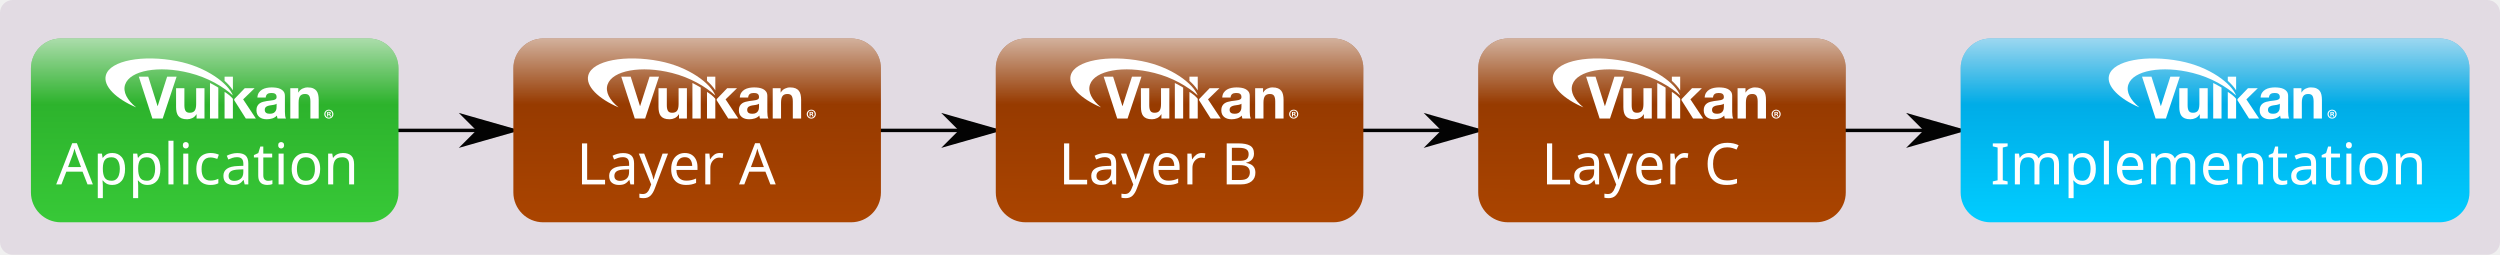
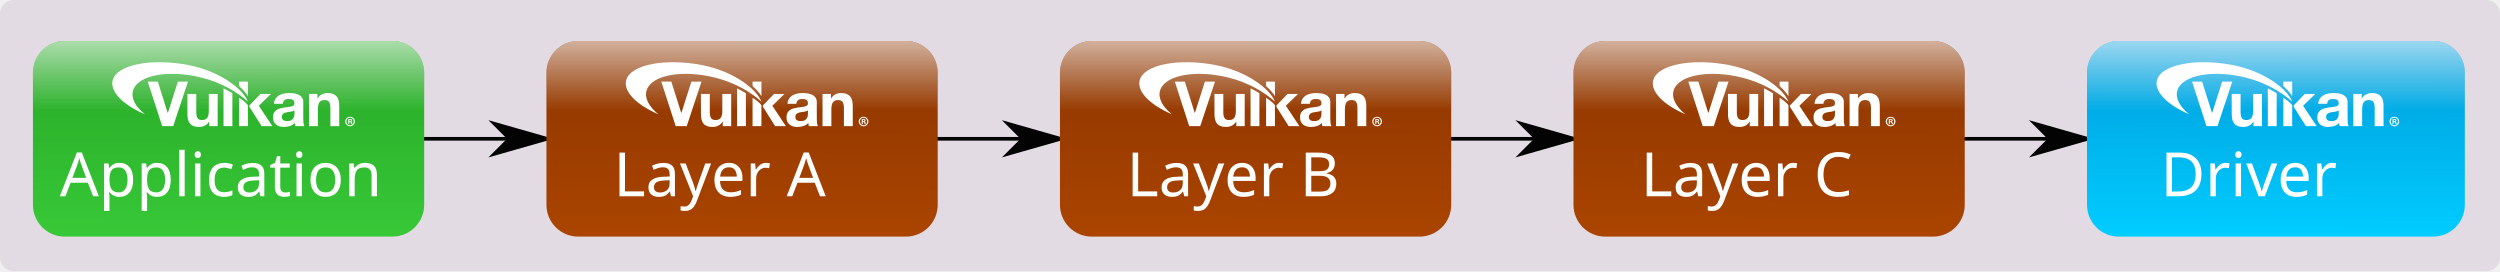
- <svg xmlns="http://www.w3.org/2000/svg" xmlns:xlink="http://www.w3.org/1999/xlink" width="1088.248" height="110.899" viewBox="0 0 1088.248 110.899" id="svg16410" version="1.1">
+ <svg xmlns="http://www.w3.org/2000/svg" xmlns:xlink="http://www.w3.org/1999/xlink" width="1022.357" height="110.899" viewBox="0 0 1022.357 110.899" id="svg16410" version="1.1">
  <defs id="defs16412">
    <marker style="overflow:visible" id="marker19418" refX="0" refY="0" orient="auto">
      <path transform="matrix(-0.8,0,0,-0.8,-10,0)" style="fill:#000000;fill-opacity:1;fill-rule:evenodd;stroke:#000000;stroke-width:1pt;stroke-opacity:1" d="M 0,0 5,-5 -12.5,0 5,5 Z" id="path19420" />
    </marker>
    <marker style="overflow:visible" id="marker19016" refX="0" refY="0" orient="auto">
      <path transform="matrix(-0.8,0,0,-0.8,-10,0)" style="fill:#000000;fill-opacity:1;fill-rule:evenodd;stroke:#000000;stroke-width:1pt;stroke-opacity:1" d="M 0,0 5,-5 -12.5,0 5,5 Z" id="path19018" />
    </marker>
    <marker style="overflow:visible" id="marker18666" refX="0" refY="0" orient="auto">
      <path transform="matrix(-0.8,0,0,-0.8,-10,0)" style="fill:#000000;fill-opacity:1;fill-rule:evenodd;stroke:#000000;stroke-width:1pt;stroke-opacity:1" d="M 0,0 5,-5 -12.5,0 5,5 Z" id="path18668" />
    </marker>
    <marker style="overflow:visible" id="marker18368" refX="0" refY="0" orient="auto">
      <path transform="matrix(-0.8,0,0,-0.8,-10,0)" style="fill:#000000;fill-opacity:1;fill-rule:evenodd;stroke:#000000;stroke-width:1pt;stroke-opacity:1" d="M 0,0 5,-5 -12.5,0 5,5 Z" id="path18370" />
    </marker>
    <marker style="overflow:visible" id="marker18122" refX="0" refY="0" orient="auto">
      <path transform="matrix(-0.8,0,0,-0.8,-10,0)" style="fill:#000000;fill-opacity:1;fill-rule:evenodd;stroke:#000000;stroke-width:1pt;stroke-opacity:1" d="M 0,0 5,-5 -12.5,0 5,5 Z" id="path18124" />
    </marker>
    <marker style="overflow:visible" id="marker17928" refX="0" refY="0" orient="auto">
      <path transform="matrix(-0.8,0,0,-0.8,-10,0)" style="fill:#000000;fill-opacity:1;fill-rule:evenodd;stroke:#000000;stroke-width:1pt;stroke-opacity:1" d="M 0,0 5,-5 -12.5,0 5,5 Z" id="path17930" />
    </marker>
    <marker style="overflow:visible" id="marker17786" refX="0" refY="0" orient="auto">
      <path transform="matrix(-0.8,0,0,-0.8,-10,0)" style="fill:#000000;fill-opacity:1;fill-rule:evenodd;stroke:#000000;stroke-width:1pt;stroke-opacity:1" d="M 0,0 5,-5 -12.5,0 5,5 Z" id="path17788" />
    </marker>
    <marker orient="auto" refY="0" refX="0" id="Arrow1Lend-6" style="overflow:visible">
      <path id="path5046-2" d="M 0,0 5,-5 -12.5,0 5,5 Z" style="fill:#000000;fill-opacity:1;fill-rule:evenodd;stroke:#000000;stroke-width:1pt;stroke-opacity:1" transform="matrix(-0.8,0,0,-0.8,-10,0)" />
    </marker>
    <marker orient="auto" refY="0" refX="0" id="Arrow1Lend-6-4" style="overflow:visible">
      <path id="path5046-2-4" d="M 0,0 5,-5 -12.5,0 5,5 Z" style="fill:#000000;fill-opacity:1;fill-rule:evenodd;stroke:#000000;stroke-width:1pt;stroke-opacity:1" transform="matrix(-0.8,0,0,-0.8,-10,0)" />
    </marker>
    <marker orient="auto" refY="0" refX="0" id="Arrow1Lend-6-6" style="overflow:visible">
      <path id="path5046-2-41" d="M 0,0 5,-5 -12.5,0 5,5 Z" style="fill:#000000;fill-opacity:1;fill-rule:evenodd;stroke:#000000;stroke-width:1pt;stroke-opacity:1" transform="matrix(-0.8,0,0,-0.8,-10,0)" />
    </marker>
    <marker orient="auto" refY="0" refX="0" id="Arrow1Lend-6-33" style="overflow:visible">
      <path id="path5046-2-1" d="M 0,0 5,-5 -12.5,0 5,5 Z" style="fill:#000000;fill-opacity:1;fill-rule:evenodd;stroke:#000000;stroke-width:1pt;stroke-opacity:1" transform="matrix(-0.8,0,0,-0.8,-10,0)" />
    </marker>
    <marker orient="auto" refY="0" refX="0" id="Arrow1Lend-6-32" style="overflow:visible">
      <path id="path5046-2-15" d="M 0,0 5,-5 -12.5,0 5,5 Z" style="fill:#000000;fill-opacity:1;fill-rule:evenodd;stroke:#000000;stroke-width:1pt;stroke-opacity:1" transform="matrix(-0.8,0,0,-0.8,-10,0)" />
    </marker>
    <pattern y="0" x="0" height="6" width="6" patternUnits="userSpaceOnUse" id="EMFhbasepattern" />
    <pattern y="0" x="0" height="6" width="6" patternUnits="userSpaceOnUse" id="EMFhbasepattern-6" />
    <linearGradient id="Green-3">
      <stop style="stop-color:#27a726;stop-opacity:1" offset="0" id="stop5637" />
      <stop style="stop-color:#37c837;stop-opacity:1" offset="1" id="stop5635" />
    </linearGradient>
    <linearGradient id="Shine-2">
      <stop style="stop-color:#ffffff;stop-opacity:0.62" offset="0" id="stop5558" />
      <stop style="stop-color:#ffffff;stop-opacity:0" offset="1" id="stop5560" />
    </linearGradient>
    <pattern y="0" x="0" height="6" width="6" patternUnits="userSpaceOnUse" id="EMFhbasepattern-8" />
    <linearGradient gradientTransform="matrix(0.4,0,0,0.4,132,677.4172)" xlink:href="#Brown-4" id="linearGradient4620-0-16-5" x1="402" y1="711.362" x2="401" y2="909.362" gradientUnits="userSpaceOnUse" />
    <linearGradient id="Brown-4">
      <stop id="stop5676" offset="0" style="stop-color:#8c3500;stop-opacity:1" />
      <stop id="stop5674" offset="1" style="stop-color:#aa4400;stop-opacity:1" />
    </linearGradient>
    <linearGradient xlink:href="#Shine-2" id="linearGradient12476-1" gradientUnits="userSpaceOnUse" gradientTransform="matrix(1.37931,0,0,1.428572,217.2414,-458.1552)" x1="55.75" y1="994.112" x2="55.75" y2="1014.362" />
    <linearGradient gradientTransform="matrix(0.4,0,0,0.4,342,677.4172)" xlink:href="#Brown-4" id="linearGradient4620-0-16-5-3" x1="402" y1="711.362" x2="401" y2="909.362" gradientUnits="userSpaceOnUse" />
    <linearGradient xlink:href="#Shine-2" id="linearGradient12476-8" gradientUnits="userSpaceOnUse" gradientTransform="matrix(1.37931,0,0,1.428572,427.2414,-458.1552)" x1="55.75" y1="994.112" x2="55.75" y2="1014.362" />
    <pattern y="0" x="0" height="6" width="6" patternUnits="userSpaceOnUse" id="EMFhbasepattern-89" />
    <pattern y="0" x="0" height="6" width="6" patternUnits="userSpaceOnUse" id="EMFhbasepattern-7" />
    <linearGradient gradientTransform="matrix(0.4,0,0,0.4,552,677.4172)" xlink:href="#Brown-4" id="linearGradient4620-0-16-5-9" x1="402" y1="711.362" x2="401" y2="909.362" gradientUnits="userSpaceOnUse" />
    <linearGradient xlink:href="#Shine-2" id="linearGradient12476-4" gradientUnits="userSpaceOnUse" gradientTransform="matrix(1.37931,0,0,1.428572,637.2414,-458.1552)" x1="55.75" y1="994.112" x2="55.75" y2="1014.362" />
    <pattern y="0" x="0" height="6" width="6" patternUnits="userSpaceOnUse" id="EMFhbasepattern-65" />
    <pattern y="0" x="0" height="6" width="6" patternUnits="userSpaceOnUse" id="EMFhbasepattern-68" />
    <linearGradient id="Blue-2">
      <stop style="stop-color:#009ad9;stop-opacity:1" offset="0" id="stop5707" />
      <stop style="stop-color:#00ccff;stop-opacity:1" offset="1" id="stop5705" />
    </linearGradient>
    <linearGradient gradientTransform="matrix(0.4,0,0,0.4,-78,677.4173)" xlink:href="#Green-3" id="linearGradient4620-0-3" x1="402" y1="711.362" x2="401" y2="909.362" gradientUnits="userSpaceOnUse" />
    <linearGradient xlink:href="#Shine-2" id="linearGradient4478" gradientUnits="userSpaceOnUse" x1="55.75" y1="994.112" x2="55.75" y2="1014.362" gradientTransform="matrix(1.37931,0,0,1.42857,7.241379,-458.1541)" />
-     <linearGradient gradientTransform="matrix(0.553735,0,0,0.4,728.1783,677.4173)" xlink:href="#Blue-2" id="linearGradient4620-0-16-5-1-0" x1="402" y1="711.362" x2="401" y2="909.362" gradientUnits="userSpaceOnUse" />
-     <linearGradient xlink:href="#Shine-2" id="linearGradient4815" gradientUnits="userSpaceOnUse" gradientTransform="matrix(1.909431,0,0,1.428572,846.1807,-458.1551)" x1="55.75" y1="994.112" x2="55.75" y2="1014.362" />
+     <linearGradient gradientTransform="matrix(0.3862741,0,0,0.4,765.0197,677.4173)" xlink:href="#Blue-2" id="linearGradient4620-0-16-5-1-0" x1="402" y1="711.362" x2="401" y2="909.362" gradientUnits="userSpaceOnUse" />
+     <linearGradient xlink:href="#Shine-2" id="linearGradient4815" gradientUnits="userSpaceOnUse" gradientTransform="matrix(1.33198,0,0,1.428572,847.3357,-458.1551)" x1="55.75" y1="994.112" x2="55.75" y2="1014.362" />
    <linearGradient xlink:href="#Shine-2" id="linearGradient4235" gradientUnits="userSpaceOnUse" gradientTransform="matrix(1.344828,0,0,1.357143,639.3103,-385.1293)" x1="55.75" y1="994.112" x2="55.75" y2="1014.362" />
    <linearGradient gradientTransform="matrix(0.4,0,0,0.4,342,677.4172)" xlink:href="#Brown-4" id="linearGradient4237" x1="402" y1="711.362" x2="401" y2="909.362" gradientUnits="userSpaceOnUse" />
    <linearGradient xlink:href="#Shine-2" id="linearGradient4239" gradientUnits="userSpaceOnUse" gradientTransform="matrix(1.344828,0,0,1.357143,429.3103,-385.1293)" x1="55.75" y1="994.112" x2="55.75" y2="1014.362" />
    <linearGradient gradientTransform="matrix(0.4,0,0,0.4,132,677.4172)" xlink:href="#Brown-4" id="linearGradient4241" x1="402" y1="711.362" x2="401" y2="909.362" gradientUnits="userSpaceOnUse" />
    <linearGradient xlink:href="#Shine-2" id="linearGradient4243" gradientUnits="userSpaceOnUse" gradientTransform="matrix(1.344828,0,0,1.357143,219.3103,-385.1293)" x1="55.75" y1="994.112" x2="55.75" y2="1014.362" />
    <linearGradient xlink:href="#Shine-2" id="linearGradient4245" gradientUnits="userSpaceOnUse" x1="55.75" y1="994.112" x2="55.75" y2="1014.362" gradientTransform="matrix(1.344828,0,0,1.357143,9.310345,-385.1293)" />
  </defs>
  <g id="layer2" transform="translate(3.465057,6.762039)">
-     <rect style="opacity:1;fill:#e2dbe3;fill-opacity:1;stroke:none;stroke-width:1.146;stroke-miterlimit:4;stroke-dasharray:3.437, 3.437;stroke-dashoffset:0;stroke-opacity:1" id="rect3742" width="1088.248" height="110.899" x="-3.465" y="-6.762" ry="5.591" />
+     <rect style="opacity:1;fill:#e2dbe3;fill-opacity:1;stroke:none;stroke-width:1.11;stroke-miterlimit:4;stroke-dasharray:3.331, 3.331;stroke-dashoffset:0;stroke-opacity:1" id="rect3742" width="1022.357" height="110.899" x="-3.465" y="-6.762" ry="5.591" />
  </g>
  <g id="layer1" transform="translate(3.465057,-945.6001)">
    <path style="opacity:0.987;fill:none;fill-rule:evenodd;stroke:#000000;stroke-width:1.5;stroke-linecap:butt;stroke-linejoin:miter;stroke-miterlimit:4;stroke-dasharray:none;stroke-opacity:1;marker-end:url(#Arrow1Lend-6-33)" d="M 720,1002.362 H 850" id="path5037-2-5" />
    <path style="opacity:0.987;fill:none;fill-rule:evenodd;stroke:#000000;stroke-width:1.5;stroke-linecap:butt;stroke-linejoin:miter;stroke-miterlimit:4;stroke-dasharray:none;stroke-opacity:1;marker-end:url(#Arrow1Lend-6-6)" d="M 510,1002.362 H 640" id="path5037-2-0" />
    <path style="opacity:0.987;fill:none;fill-rule:evenodd;stroke:#000000;stroke-width:1.5;stroke-linecap:butt;stroke-linejoin:miter;stroke-miterlimit:4;stroke-dasharray:none;stroke-opacity:1;marker-end:url(#Arrow1Lend-6-4)" d="M 300,1002.362 H 430" id="path5037-2-1" />
    <path style="opacity:0.987;fill:none;fill-rule:evenodd;stroke:#000000;stroke-width:1.5;stroke-linecap:butt;stroke-linejoin:miter;stroke-miterlimit:4;stroke-dasharray:none;stroke-opacity:1;marker-end:url(#Arrow1Lend-6)" d="M 90,1002.362 H 220" id="path5037-2" />
    <rect ry="13" y="962.362" x="10" height="80" width="160" id="rect3336-9-5-5" style="fill:url(#linearGradient4620-0-3);fill-opacity:1;fill-rule:evenodd;stroke:none;stroke-width:1;stroke-linecap:round;stroke-linejoin:round;stroke-miterlimit:4;stroke-dasharray:none;stroke-opacity:1" />
    <rect style="fill:url(#linearGradient4478);fill-opacity:1;fill-rule:evenodd;stroke:none;stroke-width:1.039;stroke-linecap:round;stroke-linejoin:round;stroke-miterlimit:4;stroke-dasharray:none;stroke-opacity:1" id="rect4476" width="160" height="80" x="10" y="962.362" ry="13" />
    <text id="text4545" y="1025.862" x="21" style="font-style:normal;font-weight:normal;line-height:0%;font-family:sans-serif;letter-spacing:0px;word-spacing:0px;fill:#000000;fill-opacity:1;stroke:none;stroke-width:1px;stroke-linecap:butt;stroke-linejoin:miter;stroke-opacity:1" xml:space="preserve">
      <tspan style="font-size:25px;line-height:1.25;fill:#ffffff;fill-opacity:1" y="1025.862" x="21" id="tspan4547">Application</tspan>
    </text>
    <g transform="matrix(0.08921554,0,0,0.08921554,39.7707,910.6413)" id="g4455-3">
      <g transform="translate(-72.42851,584.9748)" id="g3-6">
        <path style="fill:#ffffff" d="m 724.1,385.06 h -40.57 c 0,0 0,-98.97 0,-129.66 12.96,7.22 30.09,20.54 40.57,33.32 z" id="path5-7" />
        <g id="g7-5">
          <path style="fill:#ffffff" d="M 381.75,385.06 H 331.17 L 265.16,181.03 h 46.01 l 45.44,143.45 h 0.57 l 46,-143.45 h 46.29 z" id="path9-3" />
          <path style="fill:#ffffff" d="m 585.51,385.06 h -38.58 v -20.57 h -0.85 c -5.15,8.58 -11.81,14.77 -20.01,18.58 -8.19,3.81 -16.57,5.71 -25.15,5.71 -10.86,0 -19.76,-1.43 -26.72,-4.28 -6.95,-2.85 -12.43,-6.91 -16.43,-12.14 -4.01,-5.24 -6.82,-11.62 -8.44,-19.15 -1.61,-7.52 -2.42,-15.86 -2.42,-25 v -90.88 h 40.58 v 83.44 c 0,12.19 1.91,21.29 5.72,27.29 3.81,6.01 10.57,9 20.29,9 11.05,0 19.05,-3.28 24,-9.86 4.96,-6.58 7.43,-17.39 7.43,-32.44 v -77.44 h 40.59 v 147.74 z" id="path11-5" />
        </g>
-         <polygon style="fill:#ffffff" points="730.84,296.19 730.74,290.47 781.89,237.33 829.91,237.33 774.18,291.62 836.19,385.06 787.04,385.06 " id="polygon13-6" />
+         <polygon style="fill:#ffffff" points="781.89,237.33 829.91,237.33 774.18,291.62 836.19,385.06 787.04,385.06 730.84,296.19 730.74,290.47 " id="polygon13-6" />
        <path style="fill:#ffffff" d="m 843.62,282.76 c 0.57,-9.52 2.96,-17.43 7.15,-23.72 4.19,-6.29 9.52,-11.33 16,-15.14 6.48,-3.81 13.77,-6.53 21.87,-8.14 8.09,-1.62 16.24,-2.43 24.43,-2.43 7.43,0 14.95,0.52 22.57,1.57 7.63,1.05 14.57,3.1 20.86,6.15 6.28,3.05 11.43,7.29 15.44,12.71 4,5.43 6,12.62 6,21.58 v 76.87 c 0,6.67 0.38,13.06 1.14,19.15 0.76,6.1 2.1,10.67 4.01,13.72 h -41.15 c -0.76,-2.28 -1.38,-4.62 -1.86,-7 -0.47,-2.38 -0.81,-4.8 -1,-7.29 -6.48,6.68 -14.11,11.34 -22.87,14.01 -8.76,2.66 -17.72,4 -26.86,4 -7.05,0 -13.63,-0.86 -19.71,-2.57 -6.1,-1.71 -11.44,-4.38 -16,-8 -4.58,-3.62 -8.16,-8.19 -10.72,-13.72 -2.57,-5.52 -3.86,-12.09 -3.86,-19.71 0,-8.38 1.48,-15.29 4.43,-20.72 2.96,-5.43 6.76,-9.76 11.44,-13 4.67,-3.24 10,-5.67 16,-7.29 6,-1.62 12.05,-2.91 18.14,-3.86 6.1,-0.94 12.1,-1.71 18.01,-2.28 5.91,-0.57 11.14,-1.43 15.71,-2.57 4.58,-1.15 8.19,-2.81 10.86,-5.01 2.67,-2.19 3.91,-5.38 3.72,-9.57 0,-4.38 -0.72,-7.86 -2.15,-10.43 -1.43,-2.57 -3.33,-4.57 -5.71,-6 -2.38,-1.43 -5.14,-2.38 -8.29,-2.86 -3.15,-0.48 -6.52,-0.72 -10.14,-0.72 -8,0 -14.29,1.71 -18.86,5.15 -4.57,3.43 -7.24,9.14 -8,17.15 h -40.6 z m 93.73,30.01 c -1.72,1.53 -3.86,2.71 -6.43,3.57 -2.57,0.87 -5.33,1.58 -8.29,2.15 -2.95,0.57 -6.05,1.05 -9.28,1.43 -3.24,0.38 -6.48,0.85 -9.72,1.43 -3.05,0.57 -6.05,1.34 -9,2.28 -2.95,0.96 -5.53,2.24 -7.72,3.86 -2.19,1.62 -3.95,3.67 -5.29,6.14 -1.33,2.48 -2,5.62 -2,9.43 0,3.62 0.67,6.67 2,9.14 1.34,2.48 3.15,4.43 5.43,5.86 2.29,1.43 4.95,2.43 8,3 3.05,0.57 6.19,0.85 9.43,0.85 8,0 14.2,-1.33 18.58,-3.99 4.38,-2.67 7.63,-5.86 9.71,-9.58 2.09,-3.71 3.39,-7.47 3.85,-11.28 0.48,-3.81 0.71,-6.86 0.72,-9.14 v -15.15 z" id="path15-2" />
        <path style="fill:#ffffff" d="m 1004.21,237.33 h 38.59 v 20.57 h 0.85 c 5.14,-8.57 11.81,-14.81 20,-18.71 8.19,-3.91 16.58,-5.86 25.14,-5.86 10.87,0 19.77,1.48 26.73,4.43 6.95,2.96 12.42,7.05 16.43,12.29 4,5.24 6.81,11.62 8.43,19.14 1.62,7.53 2.43,15.86 2.43,25.01 v 90.87 h -40.57 v -83.44 c 0,-12.2 -1.91,-21.29 -5.71,-27.29 -3.82,-6 -10.58,-9 -20.3,-9 -11.05,0 -19.04,3.29 -24,9.86 -4.96,6.56 -7.43,17.38 -7.43,32.43 v 77.44 h -40.58 V 237.33 Z" id="path17-9" />
        <g id="g19-1">
          <path style="fill:#ffffff" d="m 612.37,211.84 v 173.23 h 40.58 V 234.21 c -13.02,-7.98 -26.59,-15.47 -40.58,-22.37 z" id="path21-2" />
        </g>
        <path style="fill:#ffffff" d="m 198.43,219.21 c 23.52,-68.89 164.15,-94.16 314.15,-56.43 89.97,22.62 163.49,66.5 211.51,109.89 C 702.3,215.12 596.65,133.08 451.18,104.96 286.7,73.16 124.47,101.11 104.39,174.1 89.89,226.83 153.57,288.6 252.05,330.84 207.81,295.02 186.29,254.78 198.43,219.21 Z" id="path23-7" />
        <g id="g25-0">
          <path style="fill:#ffffff" d="m 724.16,247.62 v -66.59 h -40.59 v 20.22 c 17.31,15.46 31.04,31.2 40.59,46.37 z" id="path27-9" />
        </g>
      </g>
      <g transform="translate(-72.42851,584.9748)" id="g29-3">
        <path style="fill:#ffffff" d="m 1214.52,363.68 c 0,12.26 -9.63,21.89 -22.15,21.89 -12.4,0 -22.29,-9.63 -22.29,-21.89 0,-12 9.89,-21.63 22.29,-21.63 12.53,0.01 22.15,9.63 22.15,21.63 z m -38.9,0 c 0,9.63 7.12,17.27 16.88,17.27 9.49,0 16.48,-7.65 16.48,-17.14 0,-9.63 -6.99,-17.41 -16.62,-17.41 -9.62,0.01 -16.74,7.79 -16.74,17.28 z m 13.32,11.34 h -5.01 V 353.4 c 1.98,-0.4 4.75,-0.66 8.31,-0.66 4.09,0 5.93,0.66 7.52,1.58 1.19,0.92 2.11,2.64 2.11,4.75 0,2.37 -1.85,4.22 -4.48,5.01 v 0.26 c 2.11,0.79 3.3,2.37 3.96,5.27 0.66,3.3 1.05,4.62 1.58,5.41 h -5.41 c -0.66,-0.79 -1.05,-2.77 -1.71,-5.27 -0.4,-2.37 -1.71,-3.43 -4.48,-3.43 h -2.37 v 8.7 z m 0.13,-12.26 h 2.37 c 2.77,0 5.01,-0.92 5.01,-3.17 0,-1.98 -1.45,-3.3 -4.62,-3.3 -1.32,0 -2.24,0.13 -2.77,0.26 v 6.21 z" id="path31-6" />
      </g>
    </g>
-     <rect ry="13" y="962.362" x="850" height="80" width="221.494" id="rect3336-9-5-9-0-5-3" style="fill:url(#linearGradient4620-0-16-5-1-0);fill-opacity:1;fill-rule:evenodd;stroke:none;stroke-width:1.177;stroke-linecap:round;stroke-linejoin:round;stroke-miterlimit:4;stroke-dasharray:none;stroke-opacity:1" />
-     <rect ry="13" y="962.362" x="850" height="80" width="221.494" id="rect4775" style="fill:url(#linearGradient4815);fill-opacity:1;fill-rule:evenodd;stroke:none;stroke-width:1.223;stroke-linecap:round;stroke-linejoin:round;stroke-miterlimit:4;stroke-dasharray:none;stroke-opacity:1" />
-     <text xml:space="preserve" style="font-style:normal;font-weight:normal;line-height:0%;font-family:sans-serif;letter-spacing:0px;word-spacing:0px;fill:#000000;fill-opacity:1;stroke:none;stroke-width:1px;stroke-linecap:butt;stroke-linejoin:miter;stroke-opacity:1" x="863" y="1025.862" id="text4811">
-       <tspan id="tspan4813" x="863" y="1025.862" style="font-size:25px;line-height:1.25;fill:#ffffff;fill-opacity:1">Implementation</tspan>
-     </text>
-     <g transform="matrix(0.08921554,0,0,0.08921554,911.7707,910.6413)" id="g4455-3-0-2-5-6-7">
+     <rect ry="13" y="962.362" x="850" height="80" width="154.51" id="rect3336-9-5-9-0-5-3" style="fill:url(#linearGradient4620-0-16-5-1-0);fill-opacity:1;fill-rule:evenodd;stroke:none;stroke-width:0.983;stroke-linecap:round;stroke-linejoin:round;stroke-miterlimit:4;stroke-dasharray:none;stroke-opacity:1" />
+     <rect ry="13" y="962.362" x="850" height="80" width="154.51" id="rect4775" style="fill:url(#linearGradient4815);fill-opacity:1;fill-rule:evenodd;stroke:none;stroke-width:1.021;stroke-linecap:round;stroke-linejoin:round;stroke-miterlimit:4;stroke-dasharray:none;stroke-opacity:1" />
+     <text xml:space="preserve" style="font-style:normal;font-weight:normal;line-height:0%;font-family:sans-serif;letter-spacing:0px;word-spacing:0px;fill:#000000;fill-opacity:1;stroke:none;stroke-width:1px;stroke-linecap:butt;stroke-linejoin:miter;stroke-opacity:1" x="923.967" y="1025.862" id="text4811">
+       <tspan id="tspan4813" x="923.967" y="1025.862" style="font-size:25px;line-height:1.25;text-align:center;text-anchor:middle;fill:#ffffff;fill-opacity:1">Driver</tspan>
+     </text>
+     <g transform="matrix(0.08921554,0,0,0.08921554,875.7707,910.6413)" id="g4455-3-0-2-5-6-7">
      <g transform="translate(-72.42851,584.9748)" id="g3-6-6-8-0-5-8">
        <path style="fill:#ffffff" d="m 724.1,385.06 h -40.57 c 0,0 0,-98.97 0,-129.66 12.96,7.22 30.09,20.54 40.57,33.32 z" id="path5-7-2-9-3-6-6" />
        <g id="g7-5-6-7-6-9-8">
          <path style="fill:#ffffff" d="M 381.75,385.06 H 331.17 L 265.16,181.03 h 46.01 l 45.44,143.45 h 0.57 l 46,-143.45 h 46.29 z" id="path9-3-1-3-1-3-8" />
          <path style="fill:#ffffff" d="m 585.51,385.06 h -38.58 v -20.57 h -0.85 c -5.15,8.58 -11.81,14.77 -20.01,18.58 -8.19,3.81 -16.57,5.71 -25.15,5.71 -10.86,0 -19.76,-1.43 -26.72,-4.28 -6.95,-2.85 -12.43,-6.91 -16.43,-12.14 -4.01,-5.24 -6.82,-11.62 -8.44,-19.15 -1.61,-7.52 -2.42,-15.86 -2.42,-25 v -90.88 h 40.58 v 83.44 c 0,12.19 1.91,21.29 5.72,27.29 3.81,6.01 10.57,9 20.29,9 11.05,0 19.05,-3.28 24,-9.86 4.96,-6.58 7.43,-17.39 7.43,-32.44 v -77.44 h 40.59 v 147.74 z" id="path11-5-8-6-0-7-4" />
        </g>
-         <polygon style="fill:#ffffff" points="730.84,296.19 730.74,290.47 781.89,237.33 829.91,237.33 774.18,291.62 836.19,385.06 787.04,385.06 " id="polygon13-6-7-1-6-4-3" />
+         <polygon style="fill:#ffffff" points="730.74,290.47 781.89,237.33 829.91,237.33 774.18,291.62 836.19,385.06 787.04,385.06 730.84,296.19 " id="polygon13-6-7-1-6-4-3" />
        <path style="fill:#ffffff" d="m 843.62,282.76 c 0.57,-9.52 2.96,-17.43 7.15,-23.72 4.19,-6.29 9.52,-11.33 16,-15.14 6.48,-3.81 13.77,-6.53 21.87,-8.14 8.09,-1.62 16.24,-2.43 24.43,-2.43 7.43,0 14.95,0.52 22.57,1.57 7.63,1.05 14.57,3.1 20.86,6.15 6.28,3.05 11.43,7.29 15.44,12.71 4,5.43 6,12.62 6,21.58 v 76.87 c 0,6.67 0.38,13.06 1.14,19.15 0.76,6.1 2.1,10.67 4.01,13.72 h -41.15 c -0.76,-2.28 -1.38,-4.62 -1.86,-7 -0.47,-2.38 -0.81,-4.8 -1,-7.29 -6.48,6.68 -14.11,11.34 -22.87,14.01 -8.76,2.66 -17.72,4 -26.86,4 -7.05,0 -13.63,-0.86 -19.71,-2.57 -6.1,-1.71 -11.44,-4.38 -16,-8 -4.58,-3.62 -8.16,-8.19 -10.72,-13.72 -2.57,-5.52 -3.86,-12.09 -3.86,-19.71 0,-8.38 1.48,-15.29 4.43,-20.72 2.96,-5.43 6.76,-9.76 11.44,-13 4.67,-3.24 10,-5.67 16,-7.29 6,-1.62 12.05,-2.91 18.14,-3.86 6.1,-0.94 12.1,-1.71 18.01,-2.28 5.91,-0.57 11.14,-1.43 15.71,-2.57 4.58,-1.15 8.19,-2.81 10.86,-5.01 2.67,-2.19 3.91,-5.38 3.72,-9.57 0,-4.38 -0.72,-7.86 -2.15,-10.43 -1.43,-2.57 -3.33,-4.57 -5.71,-6 -2.38,-1.43 -5.14,-2.38 -8.29,-2.86 -3.15,-0.48 -6.52,-0.72 -10.14,-0.72 -8,0 -14.29,1.71 -18.86,5.15 -4.57,3.43 -7.24,9.14 -8,17.15 h -40.6 z m 93.73,30.01 c -1.72,1.53 -3.86,2.71 -6.43,3.57 -2.57,0.87 -5.33,1.58 -8.29,2.15 -2.95,0.57 -6.05,1.05 -9.28,1.43 -3.24,0.38 -6.48,0.85 -9.72,1.43 -3.05,0.57 -6.05,1.34 -9,2.28 -2.95,0.96 -5.53,2.24 -7.72,3.86 -2.19,1.62 -3.95,3.67 -5.29,6.14 -1.33,2.48 -2,5.62 -2,9.43 0,3.62 0.67,6.67 2,9.14 1.34,2.48 3.15,4.43 5.43,5.86 2.29,1.43 4.95,2.43 8,3 3.05,0.57 6.19,0.85 9.43,0.85 8,0 14.2,-1.33 18.58,-3.99 4.38,-2.67 7.63,-5.86 9.71,-9.58 2.09,-3.71 3.39,-7.47 3.85,-11.28 0.48,-3.81 0.71,-6.86 0.72,-9.14 v -15.15 z" id="path15-2-9-2-3-5-1" />
        <path style="fill:#ffffff" d="m 1004.21,237.33 h 38.59 v 20.57 h 0.85 c 5.14,-8.57 11.81,-14.81 20,-18.71 8.19,-3.91 16.58,-5.86 25.14,-5.86 10.87,0 19.77,1.48 26.73,4.43 6.95,2.96 12.42,7.05 16.43,12.29 4,5.24 6.81,11.62 8.43,19.14 1.62,7.53 2.43,15.86 2.43,25.01 v 90.87 h -40.57 v -83.44 c 0,-12.2 -1.91,-21.29 -5.71,-27.29 -3.82,-6 -10.58,-9 -20.3,-9 -11.05,0 -19.04,3.29 -24,9.86 -4.96,6.56 -7.43,17.38 -7.43,32.43 v 77.44 h -40.58 V 237.33 Z" id="path17-9-2-9-2-2-4" />
        <g id="g19-1-0-3-0-5-9">
          <path style="fill:#ffffff" d="m 612.37,211.84 v 173.23 h 40.58 V 234.21 c -13.02,-7.98 -26.59,-15.47 -40.58,-22.37 z" id="path21-2-2-1-6-4-2" />
        </g>
        <path style="fill:#ffffff" d="m 198.43,219.21 c 23.52,-68.89 164.15,-94.16 314.15,-56.43 89.97,22.62 163.49,66.5 211.51,109.89 C 702.3,215.12 596.65,133.08 451.18,104.96 286.7,73.16 124.47,101.11 104.39,174.1 89.89,226.83 153.57,288.6 252.05,330.84 207.81,295.02 186.29,254.78 198.43,219.21 Z" id="path23-7-3-9-1-7-0" />
        <g id="g25-0-7-4-5-4-6">
          <path style="fill:#ffffff" d="m 724.16,247.62 v -66.59 h -40.59 v 20.22 c 17.31,15.46 31.04,31.2 40.59,46.37 z" id="path27-9-5-7-5-4-8" />
        </g>
      </g>
      <g transform="translate(-72.42851,584.9748)" id="g29-3-9-8-4-3-9">
        <path style="fill:#ffffff" d="m 1214.52,363.68 c 0,12.26 -9.63,21.89 -22.15,21.89 -12.4,0 -22.29,-9.63 -22.29,-21.89 0,-12 9.89,-21.63 22.29,-21.63 12.53,0.01 22.15,9.63 22.15,21.63 z m -38.9,0 c 0,9.63 7.12,17.27 16.88,17.27 9.49,0 16.48,-7.65 16.48,-17.14 0,-9.63 -6.99,-17.41 -16.62,-17.41 -9.62,0.01 -16.74,7.79 -16.74,17.28 z m 13.32,11.34 h -5.01 V 353.4 c 1.98,-0.4 4.75,-0.66 8.31,-0.66 4.09,0 5.93,0.66 7.52,1.58 1.19,0.92 2.11,2.64 2.11,4.75 0,2.37 -1.85,4.22 -4.48,5.01 v 0.26 c 2.11,0.79 3.3,2.37 3.96,5.27 0.66,3.3 1.05,4.62 1.58,5.41 h -5.41 c -0.66,-0.79 -1.05,-2.77 -1.71,-5.27 -0.4,-2.37 -1.71,-3.43 -4.48,-3.43 h -2.37 v 8.7 z m 0.13,-12.26 h 2.37 c 2.77,0 5.01,-0.92 5.01,-3.17 0,-1.98 -1.45,-3.3 -4.62,-3.3 -1.32,0 -2.24,0.13 -2.77,0.26 v 6.21 z" id="path31-6-2-4-7-0-2" />
      </g>
    </g>
    <rect ry="13" y="962.362" x="220" height="80" width="160" id="rect3336-9-5-9-0" style="fill:url(#linearGradient4620-0-16-5);fill-opacity:1;fill-rule:evenodd;stroke:none;stroke-width:1;stroke-linecap:round;stroke-linejoin:round;stroke-miterlimit:4;stroke-dasharray:none;stroke-opacity:1" />
    <rect style="fill:url(#linearGradient12476-1);fill-opacity:1;fill-rule:evenodd;stroke:none;stroke-width:1.039;stroke-linecap:round;stroke-linejoin:round;stroke-miterlimit:4;stroke-dasharray:none;stroke-opacity:1" id="rect4476-4-7-0" width="160" height="80" x="220" y="962.362" ry="13" />
    <text id="text4545-3-5-1" y="1025.862" x="298.636" style="font-style:normal;font-weight:normal;line-height:0%;font-family:sans-serif;letter-spacing:0px;word-spacing:0px;fill:#000000;fill-opacity:1;stroke:none;stroke-width:1px;stroke-linecap:butt;stroke-linejoin:miter;stroke-opacity:1" xml:space="preserve">
      <tspan style="font-size:25px;line-height:1.25;text-align:center;text-anchor:middle;fill:#ffffff;fill-opacity:1" y="1025.862" x="298.636" id="tspan4547-0-9-1">Layer A</tspan>
    </text>
    <g transform="matrix(0.08921554,0,0,0.08921554,249.7707,910.6423)" id="g4455-3-2">
      <g transform="translate(-72.42851,584.9748)" id="g3-6-7">
        <path style="fill:#ffffff" d="m 724.1,385.06 h -40.57 c 0,0 0,-98.97 0,-129.66 12.96,7.22 30.09,20.54 40.57,33.32 z" id="path5-7-0" />
        <g id="g7-5-9">
          <path style="fill:#ffffff" d="M 381.75,385.06 H 331.17 L 265.16,181.03 h 46.01 l 45.44,143.45 h 0.57 l 46,-143.45 h 46.29 z" id="path9-3-3" />
          <path style="fill:#ffffff" d="m 585.51,385.06 h -38.58 v -20.57 h -0.85 c -5.15,8.58 -11.81,14.77 -20.01,18.58 -8.19,3.81 -16.57,5.71 -25.15,5.71 -10.86,0 -19.76,-1.43 -26.72,-4.28 -6.95,-2.85 -12.43,-6.91 -16.43,-12.14 -4.01,-5.24 -6.82,-11.62 -8.44,-19.15 -1.61,-7.52 -2.42,-15.86 -2.42,-25 v -90.88 h 40.58 v 83.44 c 0,12.19 1.91,21.29 5.72,27.29 3.81,6.01 10.57,9 20.29,9 11.05,0 19.05,-3.28 24,-9.86 4.96,-6.58 7.43,-17.39 7.43,-32.44 v -77.44 h 40.59 v 147.74 z" id="path11-5-6" />
        </g>
-         <polygon style="fill:#ffffff" points="730.84,296.19 730.74,290.47 781.89,237.33 829.91,237.33 774.18,291.62 836.19,385.06 787.04,385.06 " id="polygon13-6-0" />
+         <polygon style="fill:#ffffff" points="781.89,237.33 829.91,237.33 774.18,291.62 836.19,385.06 787.04,385.06 730.84,296.19 730.74,290.47 " id="polygon13-6-0" />
        <path style="fill:#ffffff" d="m 843.62,282.76 c 0.57,-9.52 2.96,-17.43 7.15,-23.72 4.19,-6.29 9.52,-11.33 16,-15.14 6.48,-3.81 13.77,-6.53 21.87,-8.14 8.09,-1.62 16.24,-2.43 24.43,-2.43 7.43,0 14.95,0.52 22.57,1.57 7.63,1.05 14.57,3.1 20.86,6.15 6.28,3.05 11.43,7.29 15.44,12.71 4,5.43 6,12.62 6,21.58 v 76.87 c 0,6.67 0.38,13.06 1.14,19.15 0.76,6.1 2.1,10.67 4.01,13.72 h -41.15 c -0.76,-2.28 -1.38,-4.62 -1.86,-7 -0.47,-2.38 -0.81,-4.8 -1,-7.29 -6.48,6.68 -14.11,11.34 -22.87,14.01 -8.76,2.66 -17.72,4 -26.86,4 -7.05,0 -13.63,-0.86 -19.71,-2.57 -6.1,-1.71 -11.44,-4.38 -16,-8 -4.58,-3.62 -8.16,-8.19 -10.72,-13.72 -2.57,-5.52 -3.86,-12.09 -3.86,-19.71 0,-8.38 1.48,-15.29 4.43,-20.72 2.96,-5.43 6.76,-9.76 11.44,-13 4.67,-3.24 10,-5.67 16,-7.29 6,-1.62 12.05,-2.91 18.14,-3.86 6.1,-0.94 12.1,-1.71 18.01,-2.28 5.91,-0.57 11.14,-1.43 15.71,-2.57 4.58,-1.15 8.19,-2.81 10.86,-5.01 2.67,-2.19 3.91,-5.38 3.72,-9.57 0,-4.38 -0.72,-7.86 -2.15,-10.43 -1.43,-2.57 -3.33,-4.57 -5.71,-6 -2.38,-1.43 -5.14,-2.38 -8.29,-2.86 -3.15,-0.48 -6.52,-0.72 -10.14,-0.72 -8,0 -14.29,1.71 -18.86,5.15 -4.57,3.43 -7.24,9.14 -8,17.15 h -40.6 z m 93.73,30.01 c -1.72,1.53 -3.86,2.71 -6.43,3.57 -2.57,0.87 -5.33,1.58 -8.29,2.15 -2.95,0.57 -6.05,1.05 -9.28,1.43 -3.24,0.38 -6.48,0.85 -9.72,1.43 -3.05,0.57 -6.05,1.34 -9,2.28 -2.95,0.96 -5.53,2.24 -7.72,3.86 -2.19,1.62 -3.95,3.67 -5.29,6.14 -1.33,2.48 -2,5.62 -2,9.43 0,3.62 0.67,6.67 2,9.14 1.34,2.48 3.15,4.43 5.43,5.86 2.29,1.43 4.95,2.43 8,3 3.05,0.57 6.19,0.85 9.43,0.85 8,0 14.2,-1.33 18.58,-3.99 4.38,-2.67 7.63,-5.86 9.71,-9.58 2.09,-3.71 3.39,-7.47 3.85,-11.28 0.48,-3.81 0.71,-6.86 0.72,-9.14 v -15.15 z" id="path15-2-6" />
        <path style="fill:#ffffff" d="m 1004.21,237.33 h 38.59 v 20.57 h 0.85 c 5.14,-8.57 11.81,-14.81 20,-18.71 8.19,-3.91 16.58,-5.86 25.14,-5.86 10.87,0 19.77,1.48 26.73,4.43 6.95,2.96 12.42,7.05 16.43,12.29 4,5.24 6.81,11.62 8.43,19.14 1.62,7.53 2.43,15.86 2.43,25.01 v 90.87 h -40.57 v -83.44 c 0,-12.2 -1.91,-21.29 -5.71,-27.29 -3.82,-6 -10.58,-9 -20.3,-9 -11.05,0 -19.04,3.29 -24,9.86 -4.96,6.56 -7.43,17.38 -7.43,32.43 v 77.44 h -40.58 V 237.33 Z" id="path17-9-2" />
        <g id="g19-1-6">
          <path style="fill:#ffffff" d="m 612.37,211.84 v 173.23 h 40.58 V 234.21 c -13.02,-7.98 -26.59,-15.47 -40.58,-22.37 z" id="path21-2-1" />
        </g>
        <path style="fill:#ffffff" d="m 198.43,219.21 c 23.52,-68.89 164.15,-94.16 314.15,-56.43 89.97,22.62 163.49,66.5 211.51,109.89 C 702.3,215.12 596.65,133.08 451.18,104.96 286.7,73.16 124.47,101.11 104.39,174.1 89.89,226.83 153.57,288.6 252.05,330.84 207.81,295.02 186.29,254.78 198.43,219.21 Z" id="path23-7-8" />
        <g id="g25-0-7">
          <path style="fill:#ffffff" d="m 724.16,247.62 v -66.59 h -40.59 v 20.22 c 17.31,15.46 31.04,31.2 40.59,46.37 z" id="path27-9-9" />
        </g>
      </g>
      <g transform="translate(-72.42851,584.9748)" id="g29-3-2">
        <path style="fill:#ffffff" d="m 1214.52,363.68 c 0,12.26 -9.63,21.89 -22.15,21.89 -12.4,0 -22.29,-9.63 -22.29,-21.89 0,-12 9.89,-21.63 22.29,-21.63 12.53,0.01 22.15,9.63 22.15,21.63 z m -38.9,0 c 0,9.63 7.12,17.27 16.88,17.27 9.49,0 16.48,-7.65 16.48,-17.14 0,-9.63 -6.99,-17.41 -16.62,-17.41 -9.62,0.01 -16.74,7.79 -16.74,17.28 z m 13.32,11.34 h -5.01 V 353.4 c 1.98,-0.4 4.75,-0.66 8.31,-0.66 4.09,0 5.93,0.66 7.52,1.58 1.19,0.92 2.11,2.64 2.11,4.75 0,2.37 -1.85,4.22 -4.48,5.01 v 0.26 c 2.11,0.79 3.3,2.37 3.96,5.27 0.66,3.3 1.05,4.62 1.58,5.41 h -5.41 c -0.66,-0.79 -1.05,-2.77 -1.71,-5.27 -0.4,-2.37 -1.71,-3.43 -4.48,-3.43 h -2.37 v 8.7 z m 0.13,-12.26 h 2.37 c 2.77,0 5.01,-0.92 5.01,-3.17 0,-1.98 -1.45,-3.3 -4.62,-3.3 -1.32,0 -2.24,0.13 -2.77,0.26 v 6.21 z" id="path31-6-0" />
      </g>
    </g>
    <rect ry="13" y="962.362" x="430" height="80" width="160" id="rect3336-9-5-9-0-6" style="fill:url(#linearGradient4620-0-16-5-3);fill-opacity:1;fill-rule:evenodd;stroke:none;stroke-width:1;stroke-linecap:round;stroke-linejoin:round;stroke-miterlimit:4;stroke-dasharray:none;stroke-opacity:1" />
    <rect style="fill:url(#linearGradient12476-8);fill-opacity:1;fill-rule:evenodd;stroke:none;stroke-width:1.039;stroke-linecap:round;stroke-linejoin:round;stroke-miterlimit:4;stroke-dasharray:none;stroke-opacity:1" id="rect4476-4-7-5" width="160" height="80" x="430" y="962.362" ry="13" />
    <text id="text4545-3-5-3-7" y="1025.862" x="508.624" style="font-style:normal;font-weight:normal;line-height:0%;font-family:sans-serif;letter-spacing:0px;word-spacing:0px;fill:#000000;fill-opacity:1;stroke:none;stroke-width:1px;stroke-linecap:butt;stroke-linejoin:miter;stroke-opacity:1" xml:space="preserve">
      <tspan style="font-size:25px;line-height:1.25;text-align:center;text-anchor:middle;fill:#ffffff;fill-opacity:1" y="1025.862" x="508.624" id="tspan4547-0-9-0-4">Layer B</tspan>
    </text>
    <g transform="matrix(0.08921554,0,0,0.08921554,459.7707,910.6423)" id="g4455-3-23">
      <g transform="translate(-72.42851,584.9748)" id="g3-6-75">
        <path style="fill:#ffffff" d="m 724.1,385.06 h -40.57 c 0,0 0,-98.97 0,-129.66 12.96,7.22 30.09,20.54 40.57,33.32 z" id="path5-7-9" />
        <g id="g7-5-2">
          <path style="fill:#ffffff" d="M 381.75,385.06 H 331.17 L 265.16,181.03 h 46.01 l 45.44,143.45 h 0.57 l 46,-143.45 h 46.29 z" id="path9-3-2" />
          <path style="fill:#ffffff" d="m 585.51,385.06 h -38.58 v -20.57 h -0.85 c -5.15,8.58 -11.81,14.77 -20.01,18.58 -8.19,3.81 -16.57,5.71 -25.15,5.71 -10.86,0 -19.76,-1.43 -26.72,-4.28 -6.95,-2.85 -12.43,-6.91 -16.43,-12.14 -4.01,-5.24 -6.82,-11.62 -8.44,-19.15 -1.61,-7.52 -2.42,-15.86 -2.42,-25 v -90.88 h 40.58 v 83.44 c 0,12.19 1.91,21.29 5.72,27.29 3.81,6.01 10.57,9 20.29,9 11.05,0 19.05,-3.28 24,-9.86 4.96,-6.58 7.43,-17.39 7.43,-32.44 v -77.44 h 40.59 v 147.74 z" id="path11-5-8" />
        </g>
-         <polygon style="fill:#ffffff" points="730.84,296.19 730.74,290.47 781.89,237.33 829.91,237.33 774.18,291.62 836.19,385.06 787.04,385.06 " id="polygon13-6-9" />
+         <polygon style="fill:#ffffff" points="781.89,237.33 829.91,237.33 774.18,291.62 836.19,385.06 787.04,385.06 730.84,296.19 730.74,290.47 " id="polygon13-6-9" />
        <path style="fill:#ffffff" d="m 843.62,282.76 c 0.57,-9.52 2.96,-17.43 7.15,-23.72 4.19,-6.29 9.52,-11.33 16,-15.14 6.48,-3.81 13.77,-6.53 21.87,-8.14 8.09,-1.62 16.24,-2.43 24.43,-2.43 7.43,0 14.95,0.52 22.57,1.57 7.63,1.05 14.57,3.1 20.86,6.15 6.28,3.05 11.43,7.29 15.44,12.71 4,5.43 6,12.62 6,21.58 v 76.87 c 0,6.67 0.38,13.06 1.14,19.15 0.76,6.1 2.1,10.67 4.01,13.72 h -41.15 c -0.76,-2.28 -1.38,-4.62 -1.86,-7 -0.47,-2.38 -0.81,-4.8 -1,-7.29 -6.48,6.68 -14.11,11.34 -22.87,14.01 -8.76,2.66 -17.72,4 -26.86,4 -7.05,0 -13.63,-0.86 -19.71,-2.57 -6.1,-1.71 -11.44,-4.38 -16,-8 -4.58,-3.62 -8.16,-8.19 -10.72,-13.72 -2.57,-5.52 -3.86,-12.09 -3.86,-19.71 0,-8.38 1.48,-15.29 4.43,-20.72 2.96,-5.43 6.76,-9.76 11.44,-13 4.67,-3.24 10,-5.67 16,-7.29 6,-1.62 12.05,-2.91 18.14,-3.86 6.1,-0.94 12.1,-1.71 18.01,-2.28 5.91,-0.57 11.14,-1.43 15.71,-2.57 4.58,-1.15 8.19,-2.81 10.86,-5.01 2.67,-2.19 3.91,-5.38 3.72,-9.57 0,-4.38 -0.72,-7.86 -2.15,-10.43 -1.43,-2.57 -3.33,-4.57 -5.71,-6 -2.38,-1.43 -5.14,-2.38 -8.29,-2.86 -3.15,-0.48 -6.52,-0.72 -10.14,-0.72 -8,0 -14.29,1.71 -18.86,5.15 -4.57,3.43 -7.24,9.14 -8,17.15 h -40.6 z m 93.73,30.01 c -1.72,1.53 -3.86,2.71 -6.43,3.57 -2.57,0.87 -5.33,1.58 -8.29,2.15 -2.95,0.57 -6.05,1.05 -9.28,1.43 -3.24,0.38 -6.48,0.85 -9.72,1.43 -3.05,0.57 -6.05,1.34 -9,2.28 -2.95,0.96 -5.53,2.24 -7.72,3.86 -2.19,1.62 -3.95,3.67 -5.29,6.14 -1.33,2.48 -2,5.62 -2,9.43 0,3.62 0.67,6.67 2,9.14 1.34,2.48 3.15,4.43 5.43,5.86 2.29,1.43 4.95,2.43 8,3 3.05,0.57 6.19,0.85 9.43,0.85 8,0 14.2,-1.33 18.58,-3.99 4.38,-2.67 7.63,-5.86 9.71,-9.58 2.09,-3.71 3.39,-7.47 3.85,-11.28 0.48,-3.81 0.71,-6.86 0.72,-9.14 v -15.15 z" id="path15-2-7" />
        <path style="fill:#ffffff" d="m 1004.21,237.33 h 38.59 v 20.57 h 0.85 c 5.14,-8.57 11.81,-14.81 20,-18.71 8.19,-3.91 16.58,-5.86 25.14,-5.86 10.87,0 19.77,1.48 26.73,4.43 6.95,2.96 12.42,7.05 16.43,12.29 4,5.24 6.81,11.62 8.43,19.14 1.62,7.53 2.43,15.86 2.43,25.01 v 90.87 h -40.57 v -83.44 c 0,-12.2 -1.91,-21.29 -5.71,-27.29 -3.82,-6 -10.58,-9 -20.3,-9 -11.05,0 -19.04,3.29 -24,9.86 -4.96,6.56 -7.43,17.38 -7.43,32.43 v 77.44 h -40.58 V 237.33 Z" id="path17-9-3" />
        <g id="g19-1-61">
          <path style="fill:#ffffff" d="m 612.37,211.84 v 173.23 h 40.58 V 234.21 c -13.02,-7.98 -26.59,-15.47 -40.58,-22.37 z" id="path21-2-2" />
        </g>
        <path style="fill:#ffffff" d="m 198.43,219.21 c 23.52,-68.89 164.15,-94.16 314.15,-56.43 89.97,22.62 163.49,66.5 211.51,109.89 C 702.3,215.12 596.65,133.08 451.18,104.96 286.7,73.16 124.47,101.11 104.39,174.1 89.89,226.83 153.57,288.6 252.05,330.84 207.81,295.02 186.29,254.78 198.43,219.21 Z" id="path23-7-9" />
        <g id="g25-0-3">
          <path style="fill:#ffffff" d="m 724.16,247.62 v -66.59 h -40.59 v 20.22 c 17.31,15.46 31.04,31.2 40.59,46.37 z" id="path27-9-1" />
        </g>
      </g>
      <g transform="translate(-72.42851,584.9748)" id="g29-3-9">
        <path style="fill:#ffffff" d="m 1214.52,363.68 c 0,12.26 -9.63,21.89 -22.15,21.89 -12.4,0 -22.29,-9.63 -22.29,-21.89 0,-12 9.89,-21.63 22.29,-21.63 12.53,0.01 22.15,9.63 22.15,21.63 z m -38.9,0 c 0,9.63 7.12,17.27 16.88,17.27 9.49,0 16.48,-7.65 16.48,-17.14 0,-9.63 -6.99,-17.41 -16.62,-17.41 -9.62,0.01 -16.74,7.79 -16.74,17.28 z m 13.32,11.34 h -5.01 V 353.4 c 1.98,-0.4 4.75,-0.66 8.31,-0.66 4.09,0 5.93,0.66 7.52,1.58 1.19,0.92 2.11,2.64 2.11,4.75 0,2.37 -1.85,4.22 -4.48,5.01 v 0.26 c 2.11,0.79 3.3,2.37 3.96,5.27 0.66,3.3 1.05,4.62 1.58,5.41 h -5.41 c -0.66,-0.79 -1.05,-2.77 -1.71,-5.27 -0.4,-2.37 -1.71,-3.43 -4.48,-3.43 h -2.37 v 8.7 z m 0.13,-12.26 h 2.37 c 2.77,0 5.01,-0.92 5.01,-3.17 0,-1.98 -1.45,-3.3 -4.62,-3.3 -1.32,0 -2.24,0.13 -2.77,0.26 v 6.21 z" id="path31-6-4" />
      </g>
    </g>
    <rect ry="13" y="962.362" x="640" height="80" width="160" id="rect3336-9-5-9-0-1" style="fill:url(#linearGradient4620-0-16-5-9);fill-opacity:1;fill-rule:evenodd;stroke:none;stroke-width:1;stroke-linecap:round;stroke-linejoin:round;stroke-miterlimit:4;stroke-dasharray:none;stroke-opacity:1" />
    <rect style="fill:url(#linearGradient12476-4);fill-opacity:1;fill-rule:evenodd;stroke:none;stroke-width:1.039;stroke-linecap:round;stroke-linejoin:round;stroke-miterlimit:4;stroke-dasharray:none;stroke-opacity:1" id="rect4476-4-7-7" width="160" height="80" x="640" y="962.362" ry="13" />
    <text id="text4545-3-5-8-6" y="1025.862" x="718.624" style="font-style:normal;font-weight:normal;line-height:0%;font-family:sans-serif;letter-spacing:0px;word-spacing:0px;fill:#000000;fill-opacity:1;stroke:none;stroke-width:1px;stroke-linecap:butt;stroke-linejoin:miter;stroke-opacity:1" xml:space="preserve">
      <tspan style="font-size:25px;line-height:1.25;text-align:center;text-anchor:middle;fill:#ffffff;fill-opacity:1" y="1025.862" x="718.624" id="tspan4547-0-9-2-7">Layer C</tspan>
    </text>
    <g transform="matrix(0.08921554,0,0,0.08921554,669.7707,910.6423)" id="g4455-3-7">
      <g transform="translate(-72.42851,584.9748)" id="g3-6-8">
        <path style="fill:#ffffff" d="m 724.1,385.06 h -40.57 c 0,0 0,-98.97 0,-129.66 12.96,7.22 30.09,20.54 40.57,33.32 z" id="path5-7-4" />
        <g id="g7-5-5">
          <path style="fill:#ffffff" d="M 381.75,385.06 H 331.17 L 265.16,181.03 h 46.01 l 45.44,143.45 h 0.57 l 46,-143.45 h 46.29 z" id="path9-3-0" />
          <path style="fill:#ffffff" d="m 585.51,385.06 h -38.58 v -20.57 h -0.85 c -5.15,8.58 -11.81,14.77 -20.01,18.58 -8.19,3.81 -16.57,5.71 -25.15,5.71 -10.86,0 -19.76,-1.43 -26.72,-4.28 -6.95,-2.85 -12.43,-6.91 -16.43,-12.14 -4.01,-5.24 -6.82,-11.62 -8.44,-19.15 -1.61,-7.52 -2.42,-15.86 -2.42,-25 v -90.88 h 40.58 v 83.44 c 0,12.19 1.91,21.29 5.72,27.29 3.81,6.01 10.57,9 20.29,9 11.05,0 19.05,-3.28 24,-9.86 4.96,-6.58 7.43,-17.39 7.43,-32.44 v -77.44 h 40.59 v 147.74 z" id="path11-5-3" />
        </g>
-         <polygon style="fill:#ffffff" points="730.84,296.19 730.74,290.47 781.89,237.33 829.91,237.33 774.18,291.62 836.19,385.06 787.04,385.06 " id="polygon13-6-6" />
+         <polygon style="fill:#ffffff" points="781.89,237.33 829.91,237.33 774.18,291.62 836.19,385.06 787.04,385.06 730.84,296.19 730.74,290.47 " id="polygon13-6-6" />
        <path style="fill:#ffffff" d="m 843.62,282.76 c 0.57,-9.52 2.96,-17.43 7.15,-23.72 4.19,-6.29 9.52,-11.33 16,-15.14 6.48,-3.81 13.77,-6.53 21.87,-8.14 8.09,-1.62 16.24,-2.43 24.43,-2.43 7.43,0 14.95,0.52 22.57,1.57 7.63,1.05 14.57,3.1 20.86,6.15 6.28,3.05 11.43,7.29 15.44,12.71 4,5.43 6,12.62 6,21.58 v 76.87 c 0,6.67 0.38,13.06 1.14,19.15 0.76,6.1 2.1,10.67 4.01,13.72 h -41.15 c -0.76,-2.28 -1.38,-4.62 -1.86,-7 -0.47,-2.38 -0.81,-4.8 -1,-7.29 -6.48,6.68 -14.11,11.34 -22.87,14.01 -8.76,2.66 -17.72,4 -26.86,4 -7.05,0 -13.63,-0.86 -19.71,-2.57 -6.1,-1.71 -11.44,-4.38 -16,-8 -4.58,-3.62 -8.16,-8.19 -10.72,-13.72 -2.57,-5.52 -3.86,-12.09 -3.86,-19.71 0,-8.38 1.48,-15.29 4.43,-20.72 2.96,-5.43 6.76,-9.76 11.44,-13 4.67,-3.24 10,-5.67 16,-7.29 6,-1.62 12.05,-2.91 18.14,-3.86 6.1,-0.94 12.1,-1.71 18.01,-2.28 5.91,-0.57 11.14,-1.43 15.71,-2.57 4.58,-1.15 8.19,-2.81 10.86,-5.01 2.67,-2.19 3.91,-5.38 3.72,-9.57 0,-4.38 -0.72,-7.86 -2.15,-10.43 -1.43,-2.57 -3.33,-4.57 -5.71,-6 -2.38,-1.43 -5.14,-2.38 -8.29,-2.86 -3.15,-0.48 -6.52,-0.72 -10.14,-0.72 -8,0 -14.29,1.71 -18.86,5.15 -4.57,3.43 -7.24,9.14 -8,17.15 h -40.6 z m 93.73,30.01 c -1.72,1.53 -3.86,2.71 -6.43,3.57 -2.57,0.87 -5.33,1.58 -8.29,2.15 -2.95,0.57 -6.05,1.05 -9.28,1.43 -3.24,0.38 -6.48,0.85 -9.72,1.43 -3.05,0.57 -6.05,1.34 -9,2.28 -2.95,0.96 -5.53,2.24 -7.72,3.86 -2.19,1.62 -3.95,3.67 -5.29,6.14 -1.33,2.48 -2,5.62 -2,9.43 0,3.62 0.67,6.67 2,9.14 1.34,2.48 3.15,4.43 5.43,5.86 2.29,1.43 4.95,2.43 8,3 3.05,0.57 6.19,0.85 9.43,0.85 8,0 14.2,-1.33 18.58,-3.99 4.38,-2.67 7.63,-5.86 9.71,-9.58 2.09,-3.71 3.39,-7.47 3.85,-11.28 0.48,-3.81 0.71,-6.86 0.72,-9.14 v -15.15 z" id="path15-2-1" />
        <path style="fill:#ffffff" d="m 1004.21,237.33 h 38.59 v 20.57 h 0.85 c 5.14,-8.57 11.81,-14.81 20,-18.71 8.19,-3.91 16.58,-5.86 25.14,-5.86 10.87,0 19.77,1.48 26.73,4.43 6.95,2.96 12.42,7.05 16.43,12.29 4,5.24 6.81,11.62 8.43,19.14 1.62,7.53 2.43,15.86 2.43,25.01 v 90.87 h -40.57 v -83.44 c 0,-12.2 -1.91,-21.29 -5.71,-27.29 -3.82,-6 -10.58,-9 -20.3,-9 -11.05,0 -19.04,3.29 -24,9.86 -4.96,6.56 -7.43,17.38 -7.43,32.43 v 77.44 h -40.58 V 237.33 Z" id="path17-9-0" />
        <g id="g19-1-63">
          <path style="fill:#ffffff" d="m 612.37,211.84 v 173.23 h 40.58 V 234.21 c -13.02,-7.98 -26.59,-15.47 -40.58,-22.37 z" id="path21-2-20" />
        </g>
        <path style="fill:#ffffff" d="m 198.43,219.21 c 23.52,-68.89 164.15,-94.16 314.15,-56.43 89.97,22.62 163.49,66.5 211.51,109.89 C 702.3,215.12 596.65,133.08 451.18,104.96 286.7,73.16 124.47,101.11 104.39,174.1 89.89,226.83 153.57,288.6 252.05,330.84 207.81,295.02 186.29,254.78 198.43,219.21 Z" id="path23-7-6" />
        <g id="g25-0-1">
          <path style="fill:#ffffff" d="m 724.16,247.62 v -66.59 h -40.59 v 20.22 c 17.31,15.46 31.04,31.2 40.59,46.37 z" id="path27-9-5" />
        </g>
      </g>
      <g transform="translate(-72.42851,584.9748)" id="g29-3-5">
        <path style="fill:#ffffff" d="m 1214.52,363.68 c 0,12.26 -9.63,21.89 -22.15,21.89 -12.4,0 -22.29,-9.63 -22.29,-21.89 0,-12 9.89,-21.63 22.29,-21.63 12.53,0.01 22.15,9.63 22.15,21.63 z m -38.9,0 c 0,9.63 7.12,17.27 16.88,17.27 9.49,0 16.48,-7.65 16.48,-17.14 0,-9.63 -6.99,-17.41 -16.62,-17.41 -9.62,0.01 -16.74,7.79 -16.74,17.28 z m 13.32,11.34 h -5.01 V 353.4 c 1.98,-0.4 4.75,-0.66 8.31,-0.66 4.09,0 5.93,0.66 7.52,1.58 1.19,0.92 2.11,2.64 2.11,4.75 0,2.37 -1.85,4.22 -4.48,5.01 v 0.26 c 2.11,0.79 3.3,2.37 3.96,5.27 0.66,3.3 1.05,4.62 1.58,5.41 h -5.41 c -0.66,-0.79 -1.05,-2.77 -1.71,-5.27 -0.4,-2.37 -1.71,-3.43 -4.48,-3.43 h -2.37 v 8.7 z m 0.13,-12.26 h 2.37 c 2.77,0 5.01,-0.92 5.01,-3.17 0,-1.98 -1.45,-3.3 -4.62,-3.3 -1.32,0 -2.24,0.13 -2.77,0.26 v 6.21 z" id="path31-6-47" />
      </g>
    </g>
  </g>
</svg>
